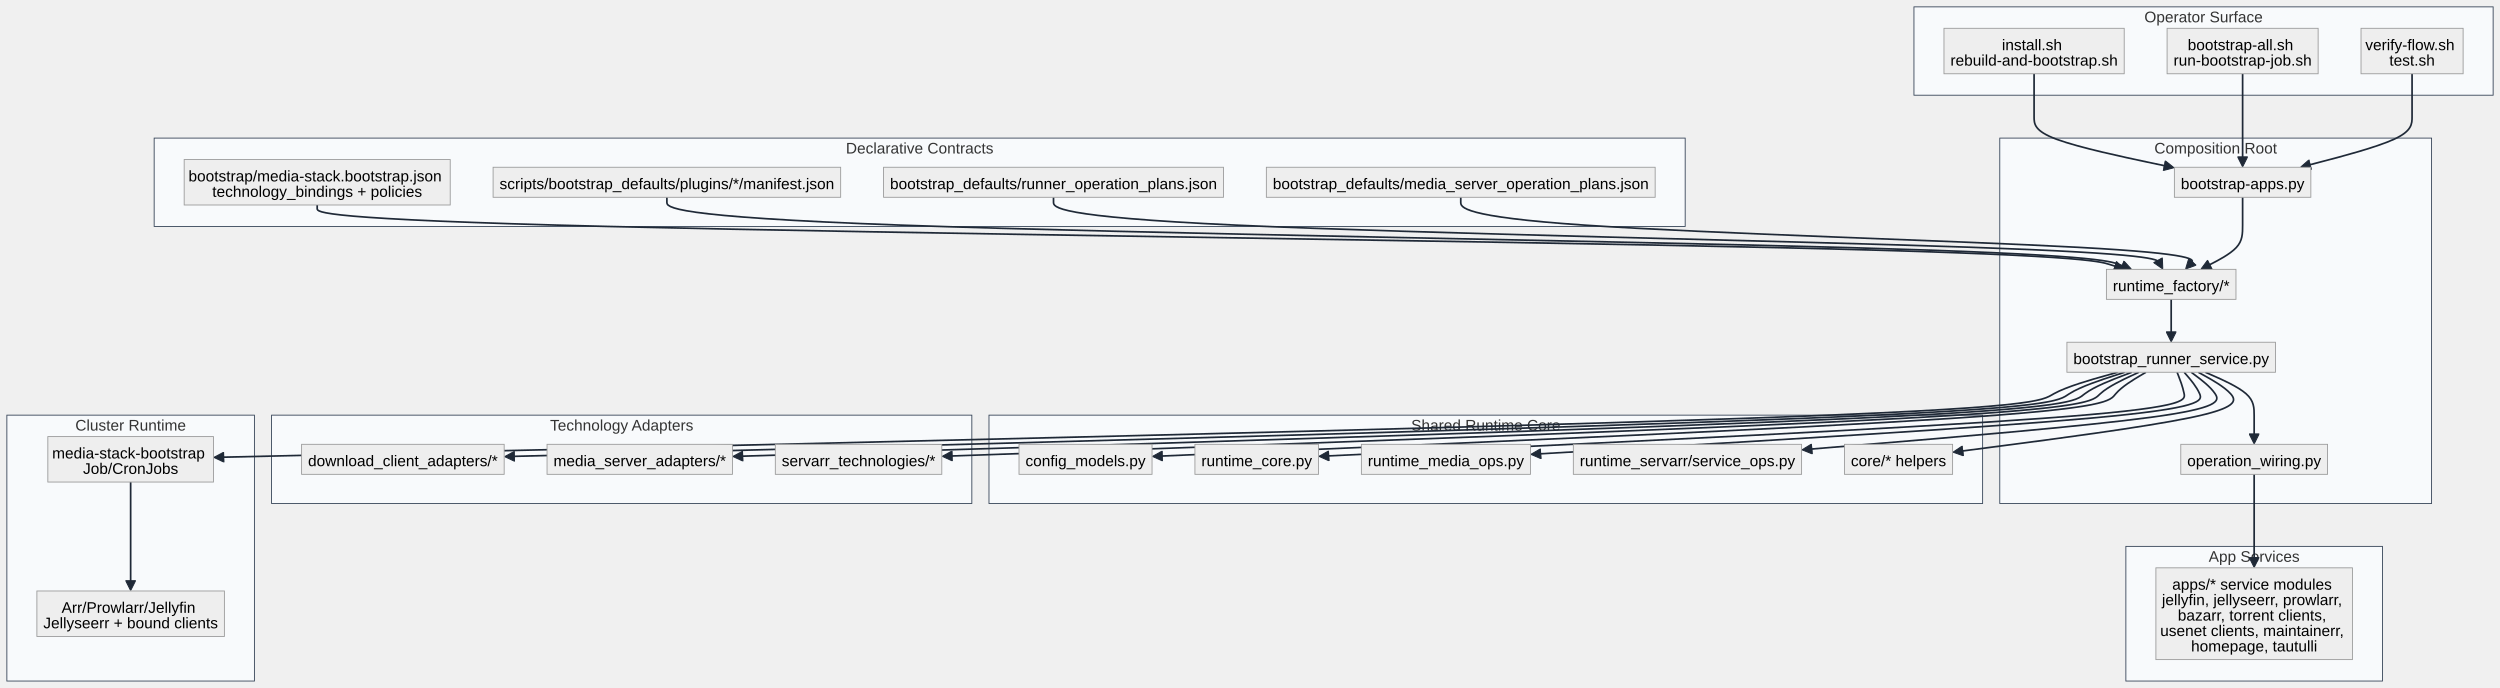
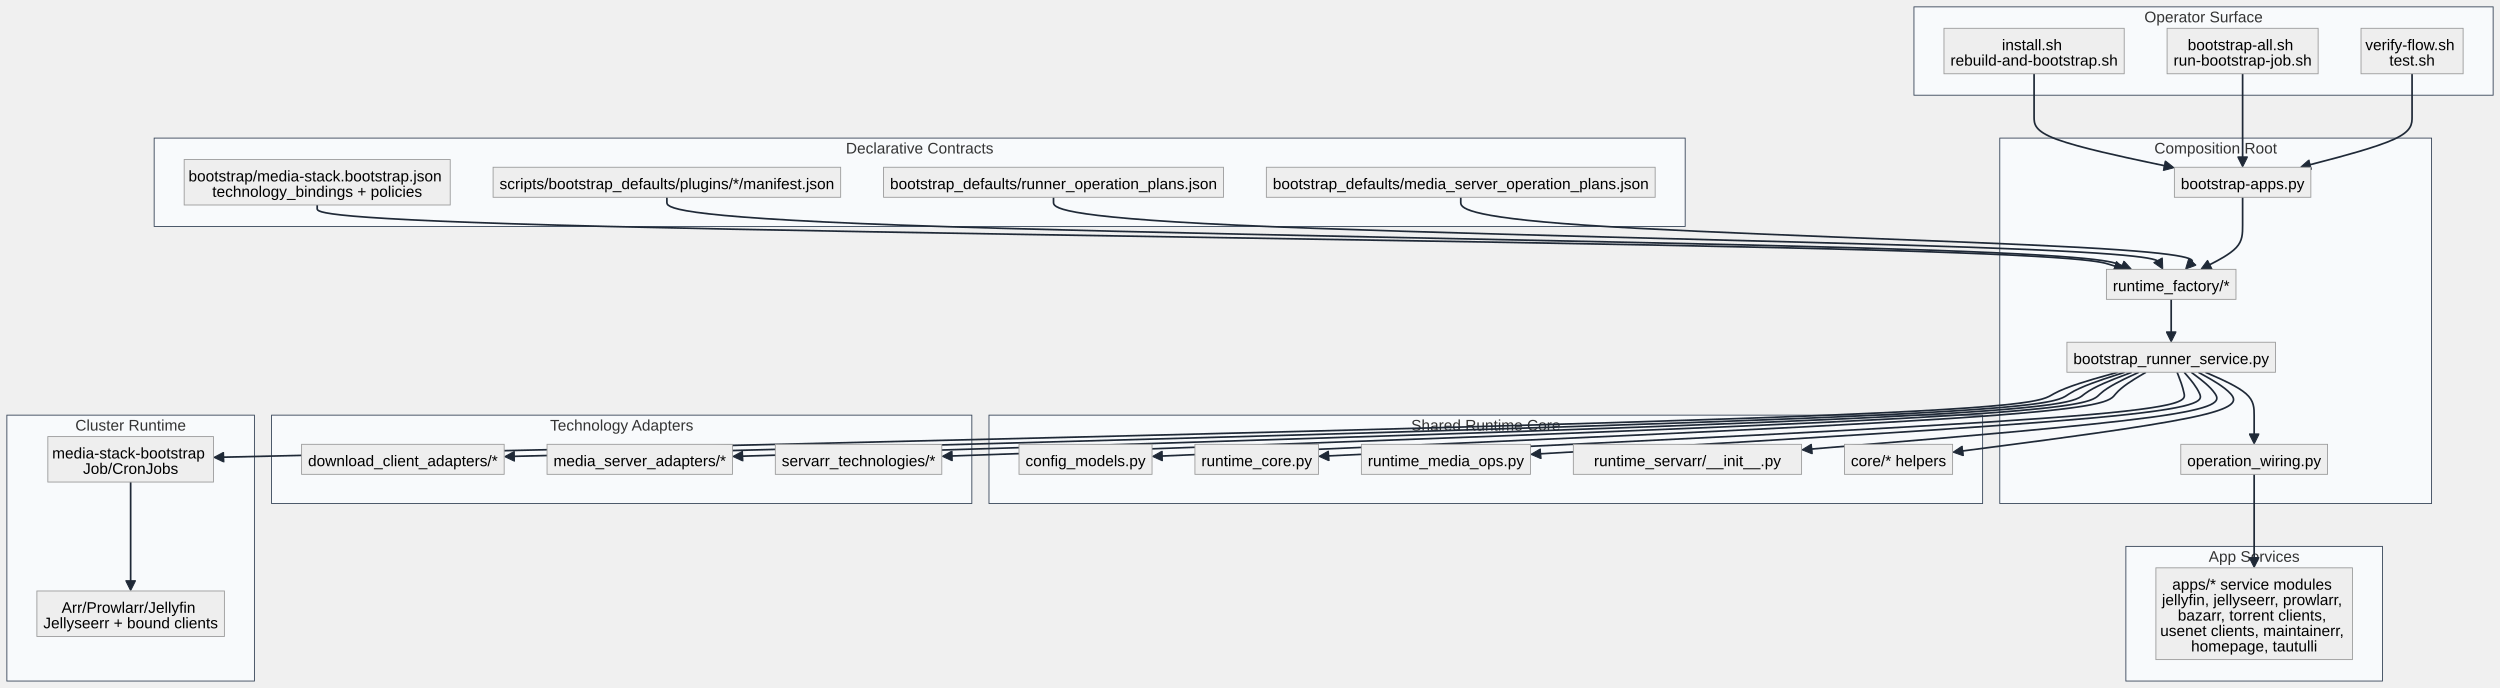
<svg xmlns="http://www.w3.org/2000/svg" id="my-svg" width="100%" style="max-width: 2914.64px; background-color: white;" viewBox="-8 -8 2914.641 802" role="graphics-document document" aria-roledescription="flowchart-v2">
  <style>#my-svg{font-family:"trebuchet ms",verdana,arial,sans-serif;font-size:18px;fill:#000000;}#my-svg .error-icon{fill:#552222;}#my-svg .error-text{fill:#552222;stroke:#552222;}#my-svg .edge-thickness-normal{stroke-width:2px;}#my-svg .edge-thickness-thick{stroke-width:3.5px;}#my-svg .edge-pattern-solid{stroke-dasharray:0;}#my-svg .edge-pattern-dashed{stroke-dasharray:3;}#my-svg .edge-pattern-dotted{stroke-dasharray:2;}#my-svg .marker{fill:#1f2937;stroke:#1f2937;}#my-svg .marker.cross{stroke:#1f2937;}#my-svg svg{font-family:"trebuchet ms",verdana,arial,sans-serif;font-size:18px;}#my-svg .label{font-family:"trebuchet ms",verdana,arial,sans-serif;color:#000000;}#my-svg .cluster-label text{fill:#333;}#my-svg .cluster-label span,#my-svg p{color:#333;}#my-svg .label text,#my-svg span,#my-svg p{fill:#000000;color:#000000;}#my-svg .node rect,#my-svg .node circle,#my-svg .node ellipse,#my-svg .node polygon,#my-svg .node path{fill:#eee;stroke:#999;stroke-width:1px;}#my-svg .flowchart-label text{text-anchor:middle;}#my-svg .node .katex path{fill:#000;stroke:#000;stroke-width:1px;}#my-svg .node .label{text-align:center;}#my-svg .node.clickable{cursor:pointer;}#my-svg .arrowheadPath{fill:#333333;}#my-svg .edgePath .path{stroke:#1f2937;stroke-width:2.0px;}#my-svg .flowchart-link{stroke:#1f2937;fill:none;}#my-svg .edgeLabel{background-color:white;text-align:center;}#my-svg .edgeLabel rect{opacity:0.5;background-color:white;fill:white;}#my-svg .labelBkg{background-color:rgba(255, 255, 255, 0.5);}#my-svg .cluster rect{fill:#f8fafc;stroke:#334155;stroke-width:1px;}#my-svg .cluster text{fill:#333;}#my-svg .cluster span,#my-svg p{color:#333;}#my-svg div.mermaidTooltip{position:absolute;text-align:center;max-width:200px;padding:2px;font-family:"trebuchet ms",verdana,arial,sans-serif;font-size:12px;background:#fef9c3;border:1px solid #707070;border-radius:2px;pointer-events:none;z-index:100;}#my-svg .flowchartTitleText{text-anchor:middle;font-size:18px;fill:#000000;}#my-svg :root{--mermaid-font-family:"trebuchet ms",verdana,arial,sans-serif;}</style>
  <g>
    <marker id="my-svg_flowchart-pointEnd" class="marker flowchart" viewBox="0 0 10 10" refX="6" refY="5" markerUnits="userSpaceOnUse" markerWidth="12" markerHeight="12" orient="auto">
      <path d="M 0 0 L 10 5 L 0 10 z" class="arrowMarkerPath" style="stroke-width: 1; stroke-dasharray: 1, 0;" />
    </marker>
    <marker id="my-svg_flowchart-pointStart" class="marker flowchart" viewBox="0 0 10 10" refX="4.5" refY="5" markerUnits="userSpaceOnUse" markerWidth="12" markerHeight="12" orient="auto">
      <path d="M 0 5 L 10 10 L 10 0 z" class="arrowMarkerPath" style="stroke-width: 1; stroke-dasharray: 1, 0;" />
    </marker>
    <marker id="my-svg_flowchart-circleEnd" class="marker flowchart" viewBox="0 0 10 10" refX="11" refY="5" markerUnits="userSpaceOnUse" markerWidth="11" markerHeight="11" orient="auto">
      <circle cx="5" cy="5" r="5" class="arrowMarkerPath" style="stroke-width: 1; stroke-dasharray: 1, 0;" />
    </marker>
    <marker id="my-svg_flowchart-circleStart" class="marker flowchart" viewBox="0 0 10 10" refX="-1" refY="5" markerUnits="userSpaceOnUse" markerWidth="11" markerHeight="11" orient="auto">
      <circle cx="5" cy="5" r="5" class="arrowMarkerPath" style="stroke-width: 1; stroke-dasharray: 1, 0;" />
    </marker>
    <marker id="my-svg_flowchart-crossEnd" class="marker cross flowchart" viewBox="0 0 11 11" refX="12" refY="5.2" markerUnits="userSpaceOnUse" markerWidth="11" markerHeight="11" orient="auto">
      <path d="M 1,1 l 9,9 M 10,1 l -9,9" class="arrowMarkerPath" style="stroke-width: 2; stroke-dasharray: 1, 0;" />
    </marker>
    <marker id="my-svg_flowchart-crossStart" class="marker cross flowchart" viewBox="0 0 11 11" refX="-1" refY="5.2" markerUnits="userSpaceOnUse" markerWidth="11" markerHeight="11" orient="auto">
      <path d="M 1,1 l 9,9 M 10,1 l -9,9" class="arrowMarkerPath" style="stroke-width: 2; stroke-dasharray: 1, 0;" />
    </marker>
    <g class="root">
      <g class="clusters">
        <g class="cluster default flowchart-label" id="Runtime">
          <rect style="" rx="0" ry="0" x="0" y="476" width="288.609" height="310" />
          <g class="cluster-label" transform="translate(144.3047, 476)">
            <text style="">
              <tspan xml:space="preserve" dy="1em" x="0" class="row">Cluster Runtime</tspan>
            </text>
          </g>
        </g>
        <g class="cluster default flowchart-label" id="AppSvc">
          <rect style="" rx="0" ry="0" x="2470.461" y="629" width="299.125" height="157" />
          <g class="cluster-label" transform="translate(2620.023, 629)">
            <text style="">
              <tspan xml:space="preserve" dy="1em" x="0" class="row">App Services</tspan>
            </text>
          </g>
        </g>
        <g class="cluster default flowchart-label" id="Adapters">
          <rect style="" rx="0" ry="0" x="308.609" y="476" width="816.406" height="103" />
          <g class="cluster-label" transform="translate(716.8125, 476)">
            <text style="">
              <tspan xml:space="preserve" dy="1em" x="0" class="row">Technology Adapters</tspan>
            </text>
          </g>
        </g>
        <g class="cluster default flowchart-label" id="Core">
          <rect style="" rx="0" ry="0" x="1145.016" y="476" width="1158.438" height="103" />
          <g class="cluster-label" transform="translate(1724.234, 476)">
            <text style="">
              <tspan xml:space="preserve" dy="1em" x="0" class="row">Shared Runtime Core</tspan>
            </text>
          </g>
        </g>
        <g class="cluster default flowchart-label" id="Entry">
          <rect style="" rx="0" ry="0" x="2323.453" y="153" width="503.422" height="426" />
          <g class="cluster-label" transform="translate(2575.164, 153)">
            <text style="">
              <tspan xml:space="preserve" dy="1em" x="0" class="row">Composition Root</tspan>
            </text>
          </g>
        </g>
        <g class="cluster default flowchart-label" id="Contracts">
          <rect style="" rx="0" ry="0" x="171.727" y="153" width="1784.953" height="103" />
          <g class="cluster-label" transform="translate(1064.203, 153)">
            <text style="">
              <tspan xml:space="preserve" dy="1em" x="0" class="row">Declarative Contracts</tspan>
            </text>
          </g>
        </g>
        <g class="cluster default flowchart-label" id="Operators">
          <rect style="" rx="0" ry="0" x="2223.391" y="0" width="675.25" height="103" />
          <g class="cluster-label" transform="translate(2561.016, 0)">
            <text style="">
              <tspan xml:space="preserve" dy="1em" x="0" class="row">Operator Surface</tspan>
            </text>
          </g>
        </g>
      </g>
      <g class="edgePaths">
        <path d="M2363.453,78L2363.453,82.167C2363.453,86.333,2363.453,94.667,2363.453,103C2363.453,111.333,2363.453,119.667,2363.453,128C2363.453,136.333,2363.453,144.667,2389.849,154.425C2416.246,164.184,2469.038,175.367,2495.434,180.959L2521.831,186.551" id="L-SH1-MAIN-0" class=" edge-thickness-normal edge-pattern-solid flowchart-link LS-SH1 LE-MAIN" style="fill:none;" marker-end="url(#my-svg_flowchart-pointEnd)" />
        <path d="M2606.563,78L2606.563,82.167C2606.563,86.333,2606.563,94.667,2606.563,103C2606.563,111.333,2606.563,119.667,2606.563,128C2606.563,136.333,2606.563,144.667,2606.563,153.617C2606.563,162.567,2606.563,172.133,2606.563,176.917L2606.563,181.7" id="L-SH2-MAIN-0" class=" edge-thickness-normal edge-pattern-solid flowchart-link LS-SH2 LE-MAIN" style="fill:none;" marker-end="url(#my-svg_flowchart-pointEnd)" />
        <path d="M2804.125,78L2804.125,82.167C2804.125,86.333,2804.125,94.667,2804.125,103C2804.125,111.333,2804.125,119.667,2804.125,128C2804.125,136.333,2804.125,144.667,2783.242,154.277C2762.358,163.888,2720.591,174.775,2699.708,180.219L2678.824,185.663" id="L-SH3-MAIN-0" class=" edge-thickness-normal edge-pattern-solid flowchart-link LS-SH3 LE-MAIN" style="fill:none;" marker-end="url(#my-svg_flowchart-pointEnd)" />
        <path d="M361.805,231L361.805,235.167C361.805,239.333,361.805,247.667,700.127,256C1038.449,264.333,1715.094,272.667,2065.473,280.728C2415.852,288.79,2439.966,296.58,2452.023,300.476L2464.08,304.371" id="L-CFG-RF-0" class=" edge-thickness-normal edge-pattern-solid flowchart-link LS-CFG LE-RF" style="fill:none;" marker-end="url(#my-svg_flowchart-pointEnd)" />
        <path d="M769.492,222L769.492,227.667C769.492,233.333,769.492,244.667,1043.2,254.5C1316.908,264.333,1864.323,272.667,2148.142,280.686C2431.961,288.704,2452.183,296.409,2462.295,300.261L2472.406,304.113" id="L-PM-RF-0" class=" edge-thickness-normal edge-pattern-solid flowchart-link LS-PM LE-RF" style="fill:none;" marker-end="url(#my-svg_flowchart-pointEnd)" />
        <path d="M1220.242,222L1220.242,227.667C1220.242,233.333,1220.242,244.667,1433.539,254.5C1646.836,264.333,2073.43,272.667,2288.584,280.225C2503.738,287.784,2507.452,294.567,2509.309,297.959L2511.166,301.351" id="L-RPLAN-RF-0" class=" edge-thickness-normal edge-pattern-solid flowchart-link LS-RPLAN LE-RF" style="fill:none;" marker-end="url(#my-svg_flowchart-pointEnd)" />
        <path d="M1695.031,222L1695.031,227.667C1695.031,233.333,1695.031,244.667,1839.742,254.5C1984.452,264.333,2273.872,272.667,2415.267,280.357C2556.661,288.047,2550.028,295.094,2546.712,298.617L2543.396,302.141" id="L-MPLAN-RF-0" class=" edge-thickness-normal edge-pattern-solid flowchart-link LS-MPLAN LE-RF" style="fill:none;" marker-end="url(#my-svg_flowchart-pointEnd)" />
        <path d="M2606.563,222L2606.563,227.667C2606.563,233.333,2606.563,244.667,2606.563,254.5C2606.563,264.333,2606.563,272.667,2599.186,280.598C2591.809,288.53,2577.055,296.06,2569.678,299.826L2562.301,303.591" id="L-MAIN-RF-0" class=" edge-thickness-normal edge-pattern-solid flowchart-link LS-MAIN LE-RF" style="fill:none;" marker-end="url(#my-svg_flowchart-pointEnd)" />
        <path d="M2523.293,341L2523.293,345.167C2523.293,349.333,2523.293,357.667,2523.293,365.117C2523.293,372.567,2523.293,379.133,2523.293,382.417L2523.293,385.7" id="L-RF-RUN-0" class=" edge-thickness-normal edge-pattern-solid flowchart-link LS-RF LE-RUN" style="fill:none;" marker-end="url(#my-svg_flowchart-pointEnd)" />
        <path d="M2563.123,426L2572.607,430.167C2582.09,434.333,2601.057,442.667,2610.54,451C2620.023,459.333,2620.023,467.667,2620.023,476.617C2620.023,485.567,2620.023,495.133,2620.023,499.917L2620.023,504.7" id="L-RUN-WIRE-0" class=" edge-thickness-normal edge-pattern-solid flowchart-link LS-RUN LE-WIRE" style="fill:none;" marker-end="url(#my-svg_flowchart-pointEnd)" />
        <path d="M2493.829,426L2486.814,430.167C2479.799,434.333,2465.769,442.667,2458.753,451C2451.738,459.333,2451.738,467.667,2266.516,479.821C2081.294,491.976,1710.849,507.952,1525.627,515.939L1340.404,523.927" id="L-RUN-CFGM-0" class=" edge-thickness-normal edge-pattern-solid flowchart-link LS-RUN LE-CFGM" style="fill:none;" marker-end="url(#my-svg_flowchart-pointEnd)" />
        <path d="M2530.182,426L2531.822,430.167C2533.462,434.333,2536.743,442.667,2538.383,451C2540.023,459.333,2540.023,467.667,2372.431,479.804C2204.838,491.941,1869.652,507.882,1702.059,515.852L1534.466,523.823" id="L-RUN-CORE_RT-0" class=" edge-thickness-normal edge-pattern-solid flowchart-link LS-RUN LE-CORE_RT" style="fill:none;" marker-end="url(#my-svg_flowchart-pointEnd)" />
        <path d="M2538.417,426L2542.018,430.167C2545.619,434.333,2552.821,442.667,2556.422,451C2560.023,459.333,2560.023,467.667,2430.282,479.406C2300.54,491.146,2041.056,506.292,1911.314,513.865L1781.572,521.438" id="L-RUN-MED-0" class=" edge-thickness-normal edge-pattern-solid flowchart-link LS-RUN LE-MED" style="fill:none;" marker-end="url(#my-svg_flowchart-pointEnd)" />
        <path d="M2546.653,426L2552.214,430.167C2557.776,434.333,2568.9,442.667,2574.462,451C2580.023,459.333,2580.023,467.667,2499.632,478.504C2419.24,489.341,2258.456,502.681,2178.064,509.352L2097.672,516.022" id="L-RUN-ARR-0" class=" edge-thickness-normal edge-pattern-solid flowchart-link LS-RUN LE-ARR" style="fill:none;" marker-end="url(#my-svg_flowchart-pointEnd)" />
        <path d="M2554.888,426L2562.41,430.167C2569.933,434.333,2584.978,442.667,2592.501,451C2600.023,459.333,2600.023,467.667,2545.638,478.931C2491.252,490.196,2382.48,504.392,2328.094,511.49L2273.709,518.588" id="L-RUN-LIB-0" class=" edge-thickness-normal edge-pattern-solid flowchart-link LS-RUN LE-LIB" style="fill:none;" marker-end="url(#my-svg_flowchart-pointEnd)" />
        <path d="M2469.123,426L2456.226,430.167C2443.328,434.333,2417.533,442.667,2404.636,451C2391.738,459.333,2391.738,467.667,2090.628,479.868C1789.519,492.069,1187.299,508.138,886.189,516.173L585.079,524.208" id="L-RUN-DL-0" class=" edge-thickness-normal edge-pattern-solid flowchart-link LS-RUN LE-DL" style="fill:none;" marker-end="url(#my-svg_flowchart-pointEnd)" />
        <path d="M2477.359,426L2466.422,430.167C2455.485,434.333,2433.612,442.667,2422.675,451C2411.738,459.333,2411.738,467.667,2151.649,479.835C1891.56,492.004,1371.382,508.008,1111.293,516.01L851.204,524.012" id="L-RUN-MS-0" class=" edge-thickness-normal edge-pattern-solid flowchart-link LS-RUN LE-MS" style="fill:none;" marker-end="url(#my-svg_flowchart-pointEnd)" />
        <path d="M2485.594,426L2476.618,430.167C2467.642,434.333,2449.69,442.667,2440.714,451C2431.738,459.333,2431.738,467.667,2209.001,479.806C1986.263,491.945,1540.788,507.891,1318.05,515.864L1095.312,523.836" id="L-RUN-SA-0" class=" edge-thickness-normal edge-pattern-solid flowchart-link LS-RUN LE-SA" style="fill:none;" marker-end="url(#my-svg_flowchart-pointEnd)" />
        <path d="M2620.023,545L2620.023,550.667C2620.023,556.333,2620.023,567.667,2620.023,577.5C2620.023,587.333,2620.023,595.667,2620.023,604C2620.023,612.333,2620.023,620.667,2620.023,628.117C2620.023,635.567,2620.023,642.133,2620.023,645.417L2620.023,648.7" id="L-WIRE-APPMOD-0" class=" edge-thickness-normal edge-pattern-solid flowchart-link LS-WIRE LE-APPMOD" style="fill:none;" marker-end="url(#my-svg_flowchart-pointEnd)" />
        <path d="M2460.888,426L2446.03,430.167C2431.171,434.333,2401.455,442.667,2386.597,451C2371.738,459.333,2371.738,467.667,2017.472,480.024C1663.206,492.382,954.674,508.764,600.408,516.955L246.142,525.145" id="L-RUN-JOB-0" class=" edge-thickness-normal edge-pattern-solid flowchart-link LS-RUN LE-JOB" style="fill:none;" marker-end="url(#my-svg_flowchart-pointEnd)" />
        <path d="M144.305,554L144.305,558.167C144.305,562.333,144.305,570.667,144.305,579C144.305,587.333,144.305,595.667,144.305,604C144.305,612.333,144.305,620.667,144.305,632.617C144.305,644.567,144.305,660.133,144.305,667.917L144.305,675.7" id="L-JOB-APPS-0" class=" edge-thickness-normal edge-pattern-solid flowchart-link LS-JOB LE-APPS" style="fill:none;" marker-end="url(#my-svg_flowchart-pointEnd)" />
      </g>
      <g class="edgeLabels">
        <g class="edgeLabel">
          <g class="label" transform="translate(0, 0)">
            <rect rx="0" ry="0" width="0" height="0" />
            <text style="">
              <tspan xml:space="preserve" dy="1em" x="0" class="row" />
            </text>
          </g>
        </g>
        <g class="edgeLabel">
          <g class="label" transform="translate(0, 0)">
            <rect rx="0" ry="0" width="0" height="0" />
            <text style="">
              <tspan xml:space="preserve" dy="1em" x="0" class="row" />
            </text>
          </g>
        </g>
        <g class="edgeLabel">
          <g class="label" transform="translate(0, 0)">
            <rect rx="0" ry="0" width="0" height="0" />
            <text style="">
              <tspan xml:space="preserve" dy="1em" x="0" class="row" />
            </text>
          </g>
        </g>
        <g class="edgeLabel">
          <g class="label" transform="translate(0, 0)">
            <rect rx="0" ry="0" width="0" height="0" />
            <text style="">
              <tspan xml:space="preserve" dy="1em" x="0" class="row" />
            </text>
          </g>
        </g>
        <g class="edgeLabel">
          <g class="label" transform="translate(0, 0)">
            <rect rx="0" ry="0" width="0" height="0" />
            <text style="">
              <tspan xml:space="preserve" dy="1em" x="0" class="row" />
            </text>
          </g>
        </g>
        <g class="edgeLabel">
          <g class="label" transform="translate(0, 0)">
            <rect rx="0" ry="0" width="0" height="0" />
            <text style="">
              <tspan xml:space="preserve" dy="1em" x="0" class="row" />
            </text>
          </g>
        </g>
        <g class="edgeLabel">
          <g class="label" transform="translate(0, 0)">
            <rect rx="0" ry="0" width="0" height="0" />
            <text style="">
              <tspan xml:space="preserve" dy="1em" x="0" class="row" />
            </text>
          </g>
        </g>
        <g class="edgeLabel">
          <g class="label" transform="translate(0, 0)">
            <rect rx="0" ry="0" width="0" height="0" />
            <text style="">
              <tspan xml:space="preserve" dy="1em" x="0" class="row" />
            </text>
          </g>
        </g>
        <g class="edgeLabel">
          <g class="label" transform="translate(0, 0)">
            <rect rx="0" ry="0" width="0" height="0" />
            <text style="">
              <tspan xml:space="preserve" dy="1em" x="0" class="row" />
            </text>
          </g>
        </g>
        <g class="edgeLabel">
          <g class="label" transform="translate(0, 0)">
            <rect rx="0" ry="0" width="0" height="0" />
            <text style="">
              <tspan xml:space="preserve" dy="1em" x="0" class="row" />
            </text>
          </g>
        </g>
        <g class="edgeLabel">
          <g class="label" transform="translate(0, 0)">
            <rect rx="0" ry="0" width="0" height="0" />
            <text style="">
              <tspan xml:space="preserve" dy="1em" x="0" class="row" />
            </text>
          </g>
        </g>
        <g class="edgeLabel">
          <g class="label" transform="translate(0, 0)">
            <rect rx="0" ry="0" width="0" height="0" />
            <text style="">
              <tspan xml:space="preserve" dy="1em" x="0" class="row" />
            </text>
          </g>
        </g>
        <g class="edgeLabel">
          <g class="label" transform="translate(0, 0)">
            <rect rx="0" ry="0" width="0" height="0" />
            <text style="">
              <tspan xml:space="preserve" dy="1em" x="0" class="row" />
            </text>
          </g>
        </g>
        <g class="edgeLabel">
          <g class="label" transform="translate(0, 0)">
            <rect rx="0" ry="0" width="0" height="0" />
            <text style="">
              <tspan xml:space="preserve" dy="1em" x="0" class="row" />
            </text>
          </g>
        </g>
        <g class="edgeLabel">
          <g class="label" transform="translate(0, 0)">
            <rect rx="0" ry="0" width="0" height="0" />
            <text style="">
              <tspan xml:space="preserve" dy="1em" x="0" class="row" />
            </text>
          </g>
        </g>
        <g class="edgeLabel">
          <g class="label" transform="translate(0, 0)">
            <rect rx="0" ry="0" width="0" height="0" />
            <text style="">
              <tspan xml:space="preserve" dy="1em" x="0" class="row" />
            </text>
          </g>
        </g>
        <g class="edgeLabel">
          <g class="label" transform="translate(0, 0)">
            <rect rx="0" ry="0" width="0" height="0" />
            <text style="">
              <tspan xml:space="preserve" dy="1em" x="0" class="row" />
            </text>
          </g>
        </g>
        <g class="edgeLabel">
          <g class="label" transform="translate(0, 0)">
            <rect rx="0" ry="0" width="0" height="0" />
            <text style="">
              <tspan xml:space="preserve" dy="1em" x="0" class="row" />
            </text>
          </g>
        </g>
        <g class="edgeLabel">
          <g class="label" transform="translate(0, 0)">
            <rect rx="0" ry="0" width="0" height="0" />
            <text style="">
              <tspan xml:space="preserve" dy="1em" x="0" class="row" />
            </text>
          </g>
        </g>
        <g class="edgeLabel">
          <g class="label" transform="translate(0, 0)">
            <rect rx="0" ry="0" width="0" height="0" />
            <text style="">
              <tspan xml:space="preserve" dy="1em" x="0" class="row" />
            </text>
          </g>
        </g>
        <g class="edgeLabel">
          <g class="label" transform="translate(0, 0)">
            <rect rx="0" ry="0" width="0" height="0" />
            <text style="">
              <tspan xml:space="preserve" dy="1em" x="0" class="row" />
            </text>
          </g>
        </g>
      </g>
      <g class="nodes">
        <g class="node default default flowchart-label" id="flowchart-JOB-20" data-node="true" data-id="JOB" transform="translate(144.3047, 527.5)">
          <rect class="basic label-container" style="" rx="0" ry="0" x="-96.539" y="-26.5" width="193.078" height="53" />
          <g class="label" style="" transform="translate(0, -19)">
            <rect />
            <text style="">
              <tspan xml:space="preserve" dy="1em" x="0" class="row">media-stack-bootstrap</tspan>
              <tspan xml:space="preserve" dy="1em" x="0" class="row">Job/CronJobs</tspan>
            </text>
          </g>
        </g>
        <g class="node default default flowchart-label" id="flowchart-APPS-21" data-node="true" data-id="APPS" transform="translate(144.3047, 707.5)">
          <rect class="basic label-container" style="" rx="0" ry="0" x="-109.305" y="-26.5" width="218.609" height="53" />
          <g class="label" style="" transform="translate(0, -19)">
            <rect />
            <text style="">
              <tspan xml:space="preserve" dy="1em" x="0" class="row">Arr/Prowlarr/Jellyfin</tspan>
              <tspan xml:space="preserve" dy="1em" x="0" class="row">Jellyseerr + bound clients</tspan>
            </text>
          </g>
        </g>
        <g class="node default default flowchart-label" id="flowchart-APPMOD-19" data-node="true" data-id="APPMOD" transform="translate(2620.023, 707.5)">
          <rect class="basic label-container" style="" rx="0" ry="0" x="-114.562" y="-53.5" width="229.125" height="107" />
          <g class="label" style="" transform="translate(0, -46)">
            <rect />
            <text style="">
              <tspan xml:space="preserve" dy="1em" x="0" class="row">apps/* service modules</tspan>
              <tspan xml:space="preserve" dy="1em" x="0" class="row">jellyfin, jellyseerr, prowlarr,</tspan>
              <tspan xml:space="preserve" dy="1em" x="0" class="row">bazarr, torrent clients,</tspan>
              <tspan xml:space="preserve" dy="1em" x="0" class="row">usenet clients, maintainerr,</tspan>
              <tspan xml:space="preserve" dy="1em" x="0" class="row">homepage, tautulli</tspan>
            </text>
          </g>
        </g>
        <g class="node default default flowchart-label" id="flowchart-DL-16" data-node="true" data-id="DL" transform="translate(461.6953, 527.5)">
          <rect class="basic label-container" style="" rx="0" ry="0" x="-118.086" y="-17.5" width="236.172" height="35" />
          <g class="label" style="" transform="translate(0, -10)">
            <rect />
            <text style="">
              <tspan xml:space="preserve" dy="1em" x="0" class="row">download_client_adapters/*</tspan>
            </text>
          </g>
        </g>
        <g class="node default default flowchart-label" id="flowchart-MS-17" data-node="true" data-id="MS" transform="translate(737.8438, 527.5)">
          <rect class="basic label-container" style="" rx="0" ry="0" x="-108.062" y="-17.5" width="216.125" height="35" />
          <g class="label" style="" transform="translate(0, -10)">
            <rect />
            <text style="">
              <tspan xml:space="preserve" dy="1em" x="0" class="row">media_server_adapters/*</tspan>
            </text>
          </g>
        </g>
        <g class="node default default flowchart-label" id="flowchart-SA-18" data-node="true" data-id="SA" transform="translate(992.9609, 527.5)">
          <rect class="basic label-container" style="" rx="0" ry="0" x="-97.055" y="-17.5" width="194.109" height="35" />
          <g class="label" style="" transform="translate(0, -10)">
            <rect />
            <text style="">
              <tspan xml:space="preserve" dy="1em" x="0" class="row">servarr_technologies/*</tspan>
            </text>
          </g>
        </g>
        <g class="node default default flowchart-label" id="flowchart-CFGM-11" data-node="true" data-id="CFGM" transform="translate(1257.562, 527.5)">
          <rect class="basic label-container" style="" rx="0" ry="0" x="-77.547" y="-17.5" width="155.094" height="35" />
          <g class="label" style="" transform="translate(0, -10)">
            <rect />
            <text style="">
              <tspan xml:space="preserve" dy="1em" x="0" class="row">config_models.py</tspan>
            </text>
          </g>
        </g>
        <g class="node default default flowchart-label" id="flowchart-CORE_RT-12" data-node="true" data-id="CORE_RT" transform="translate(1457.141, 527.5)">
          <rect class="basic label-container" style="" rx="0" ry="0" x="-72.031" y="-17.5" width="144.062" height="35" />
          <g class="label" style="" transform="translate(0, -10)">
            <rect />
            <text style="">
              <tspan xml:space="preserve" dy="1em" x="0" class="row">runtime_core.py</tspan>
            </text>
          </g>
        </g>
        <g class="node default default flowchart-label" id="flowchart-MED-13" data-node="true" data-id="MED" transform="translate(1677.727, 527.5)">
          <rect class="basic label-container" style="" rx="0" ry="0" x="-98.555" y="-17.5" width="197.109" height="35" />
          <g class="label" style="" transform="translate(0, -10)">
            <rect />
            <text style="">
              <tspan xml:space="preserve" dy="1em" x="0" class="row">runtime_media_ops.py</tspan>
            </text>
          </g>
        </g>
        <g class="node default default flowchart-label" id="flowchart-ARR-14" data-node="true" data-id="ARR" transform="translate(1959.336, 527.5)">
          <rect class="basic label-container" style="" rx="0" ry="0" x="-133.055" y="-17.5" width="266.109" height="35" />
          <g class="label" style="" transform="translate(0, -10)">
            <rect />
            <text style="">
-               <tspan xml:space="preserve" dy="1em" x="0" class="row">runtime_servarr/service_ops.py</tspan>
+               <tspan xml:space="preserve" dy="1em" x="0" class="row">runtime_servarr/__init__.py</tspan>
            </text>
          </g>
        </g>
        <g class="node default default flowchart-label" id="flowchart-LIB-15" data-node="true" data-id="LIB" transform="translate(2205.422, 527.5)">
          <rect class="basic label-container" style="" rx="0" ry="0" x="-63.031" y="-17.5" width="126.062" height="35" />
          <g class="label" style="" transform="translate(0, -10)">
            <rect />
            <text style="">
              <tspan xml:space="preserve" dy="1em" x="0" class="row">core/* helpers</tspan>
            </text>
          </g>
        </g>
        <g class="node default default flowchart-label" id="flowchart-MAIN-7" data-node="true" data-id="MAIN" transform="translate(2606.562, 204.5)">
          <rect class="basic label-container" style="" rx="0" ry="0" x="-79.547" y="-17.5" width="159.094" height="35" />
          <g class="label" style="" transform="translate(0, -10)">
            <rect />
            <text style="">
              <tspan xml:space="preserve" dy="1em" x="0" class="row">bootstrap-apps.py</tspan>
            </text>
          </g>
        </g>
        <g class="node default default flowchart-label" id="flowchart-RF-8" data-node="true" data-id="RF" transform="translate(2523.293, 323.5)">
          <rect class="basic label-container" style="" rx="0" ry="0" x="-75.531" y="-17.5" width="151.062" height="35" />
          <g class="label" style="" transform="translate(0, -10)">
            <rect />
            <text style="">
              <tspan xml:space="preserve" dy="1em" x="0" class="row">runtime_factory/*</tspan>
            </text>
          </g>
        </g>
        <g class="node default default flowchart-label" id="flowchart-RUN-9" data-node="true" data-id="RUN" transform="translate(2523.293, 408.5)">
          <rect class="basic label-container" style="" rx="0" ry="0" x="-121.57" y="-17.5" width="243.141" height="35" />
          <g class="label" style="" transform="translate(0, -10)">
            <rect />
            <text style="">
              <tspan xml:space="preserve" dy="1em" x="0" class="row">bootstrap_runner_service.py</tspan>
            </text>
          </g>
        </g>
        <g class="node default default flowchart-label" id="flowchart-WIRE-10" data-node="true" data-id="WIRE" transform="translate(2620.023, 527.5)">
          <rect class="basic label-container" style="" rx="0" ry="0" x="-85.547" y="-17.5" width="171.094" height="35" />
          <g class="label" style="" transform="translate(0, -10)">
            <rect />
            <text style="">
              <tspan xml:space="preserve" dy="1em" x="0" class="row">operation_wiring.py</tspan>
            </text>
          </g>
        </g>
        <g class="node default default flowchart-label" id="flowchart-CFG-3" data-node="true" data-id="CFG" transform="translate(361.8047, 204.5)">
          <rect class="basic label-container" style="" rx="0" ry="0" x="-155.078" y="-26.5" width="310.156" height="53" />
          <g class="label" style="" transform="translate(0, -19)">
            <rect />
            <text style="">
              <tspan xml:space="preserve" dy="1em" x="0" class="row">bootstrap/media-stack.bootstrap.json</tspan>
              <tspan xml:space="preserve" dy="1em" x="0" class="row">technology_bindings + policies</tspan>
            </text>
          </g>
        </g>
        <g class="node default default flowchart-label" id="flowchart-PM-4" data-node="true" data-id="PM" transform="translate(769.4922, 204.5)">
          <rect class="basic label-container" style="" rx="0" ry="0" x="-202.609" y="-17.5" width="405.219" height="35" />
          <g class="label" style="" transform="translate(0, -10)">
            <rect />
            <text style="">
              <tspan xml:space="preserve" dy="1em" x="0" class="row">scripts/bootstrap_defaults/plugins/*/manifest.json</tspan>
            </text>
          </g>
        </g>
        <g class="node default default flowchart-label" id="flowchart-RPLAN-5" data-node="true" data-id="RPLAN" transform="translate(1220.242, 204.5)">
          <rect class="basic label-container" style="" rx="0" ry="0" x="-198.141" y="-17.5" width="396.281" height="35" />
          <g class="label" style="" transform="translate(0, -10)">
            <rect />
            <text style="">
              <tspan xml:space="preserve" dy="1em" x="0" class="row">bootstrap_defaults/runner_operation_plans.json</tspan>
            </text>
          </g>
        </g>
        <g class="node default default flowchart-label" id="flowchart-MPLAN-6" data-node="true" data-id="MPLAN" transform="translate(1695.031, 204.5)">
          <rect class="basic label-container" style="" rx="0" ry="0" x="-226.648" y="-17.5" width="453.297" height="35" />
          <g class="label" style="" transform="translate(0, -10)">
            <rect />
            <text style="">
              <tspan xml:space="preserve" dy="1em" x="0" class="row">bootstrap_defaults/media_server_operation_plans.json</tspan>
            </text>
          </g>
        </g>
        <g class="node default default flowchart-label" id="flowchart-SH1-0" data-node="true" data-id="SH1" transform="translate(2363.453, 51.5)">
          <rect class="basic label-container" style="" rx="0" ry="0" x="-105.062" y="-26.5" width="210.125" height="53" />
          <g class="label" style="" transform="translate(0, -19)">
            <rect />
            <text style="">
              <tspan xml:space="preserve" dy="1em" x="0" class="row">install.sh</tspan>
              <tspan xml:space="preserve" dy="1em" x="0" class="row">rebuild-and-bootstrap.sh</tspan>
            </text>
          </g>
        </g>
        <g class="node default default flowchart-label" id="flowchart-SH2-1" data-node="true" data-id="SH2" transform="translate(2606.562, 51.5)">
          <rect class="basic label-container" style="" rx="0" ry="0" x="-88.047" y="-26.5" width="176.094" height="53" />
          <g class="label" style="" transform="translate(0, -19)">
            <rect />
            <text style="">
              <tspan xml:space="preserve" dy="1em" x="0" class="row">bootstrap-all.sh</tspan>
              <tspan xml:space="preserve" dy="1em" x="0" class="row">run-bootstrap-job.sh</tspan>
            </text>
          </g>
        </g>
        <g class="node default default flowchart-label" id="flowchart-SH3-2" data-node="true" data-id="SH3" transform="translate(2804.125, 51.5)">
          <rect class="basic label-container" style="" rx="0" ry="0" x="-59.516" y="-26.5" width="119.031" height="53" />
          <g class="label" style="" transform="translate(0, -19)">
            <rect />
            <text style="">
              <tspan xml:space="preserve" dy="1em" x="0" class="row">verify-flow.sh</tspan>
              <tspan xml:space="preserve" dy="1em" x="0" class="row">test.sh</tspan>
            </text>
          </g>
        </g>
      </g>
    </g>
  </g>
</svg>
